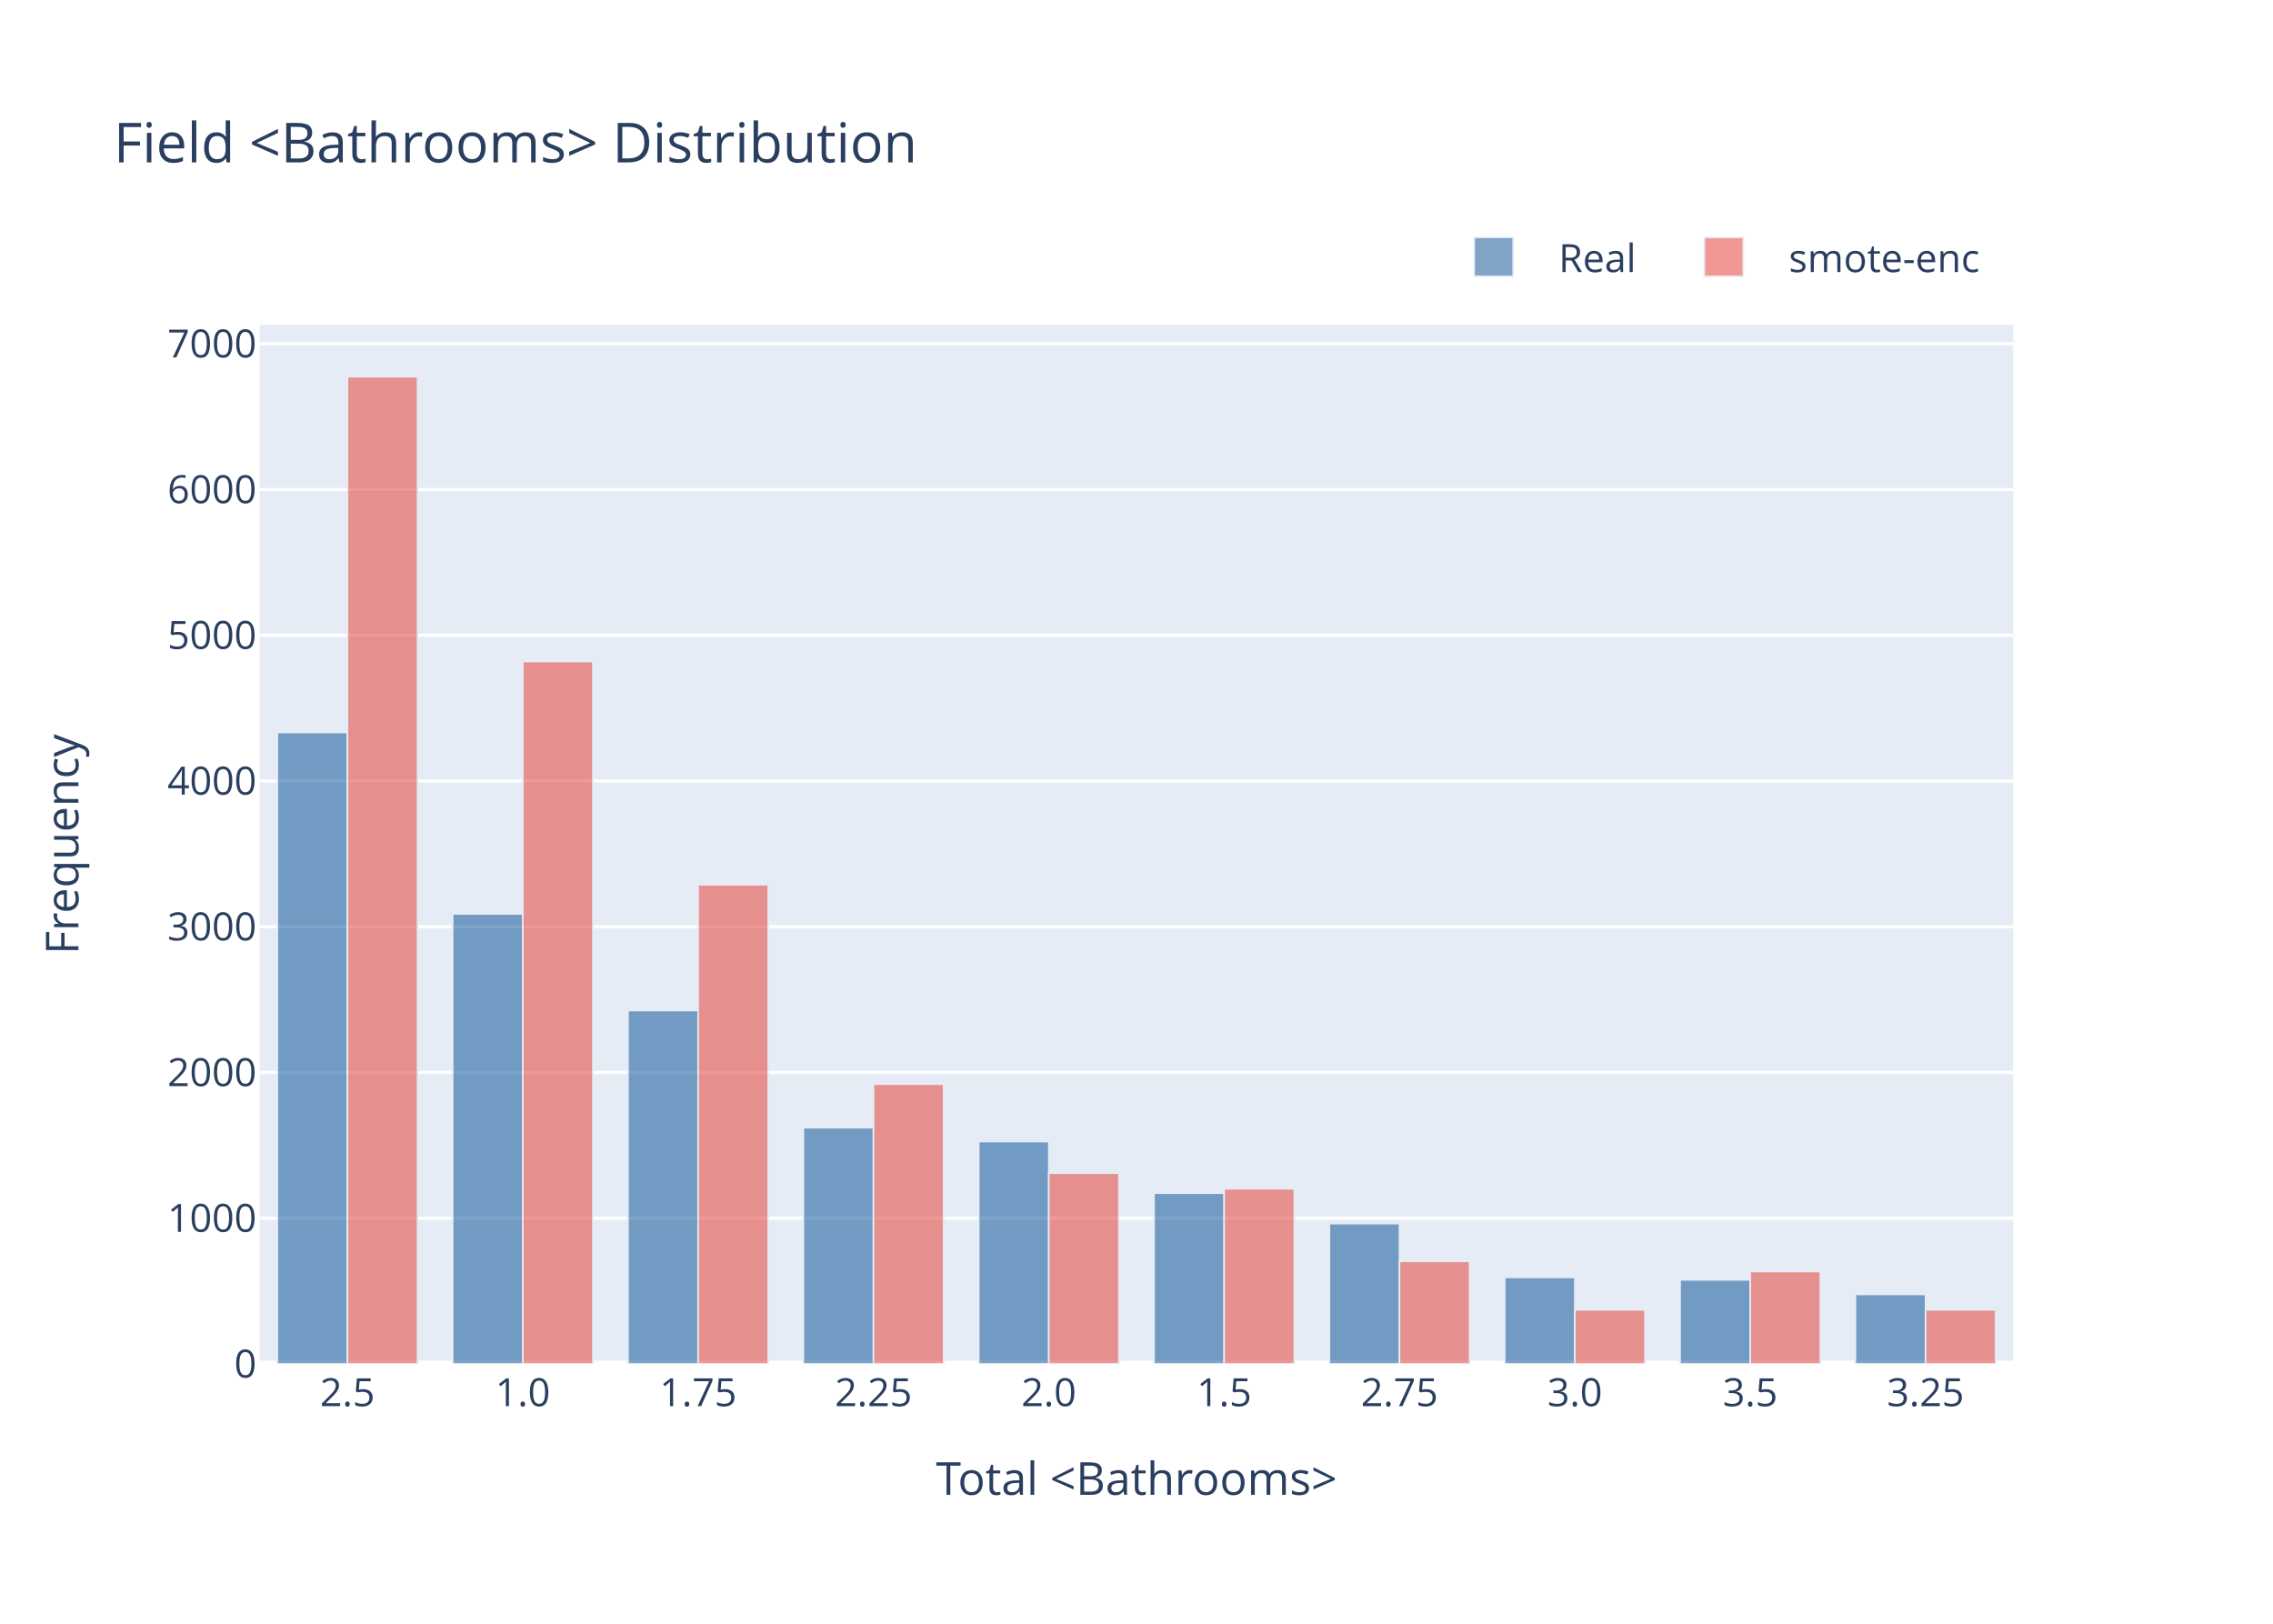
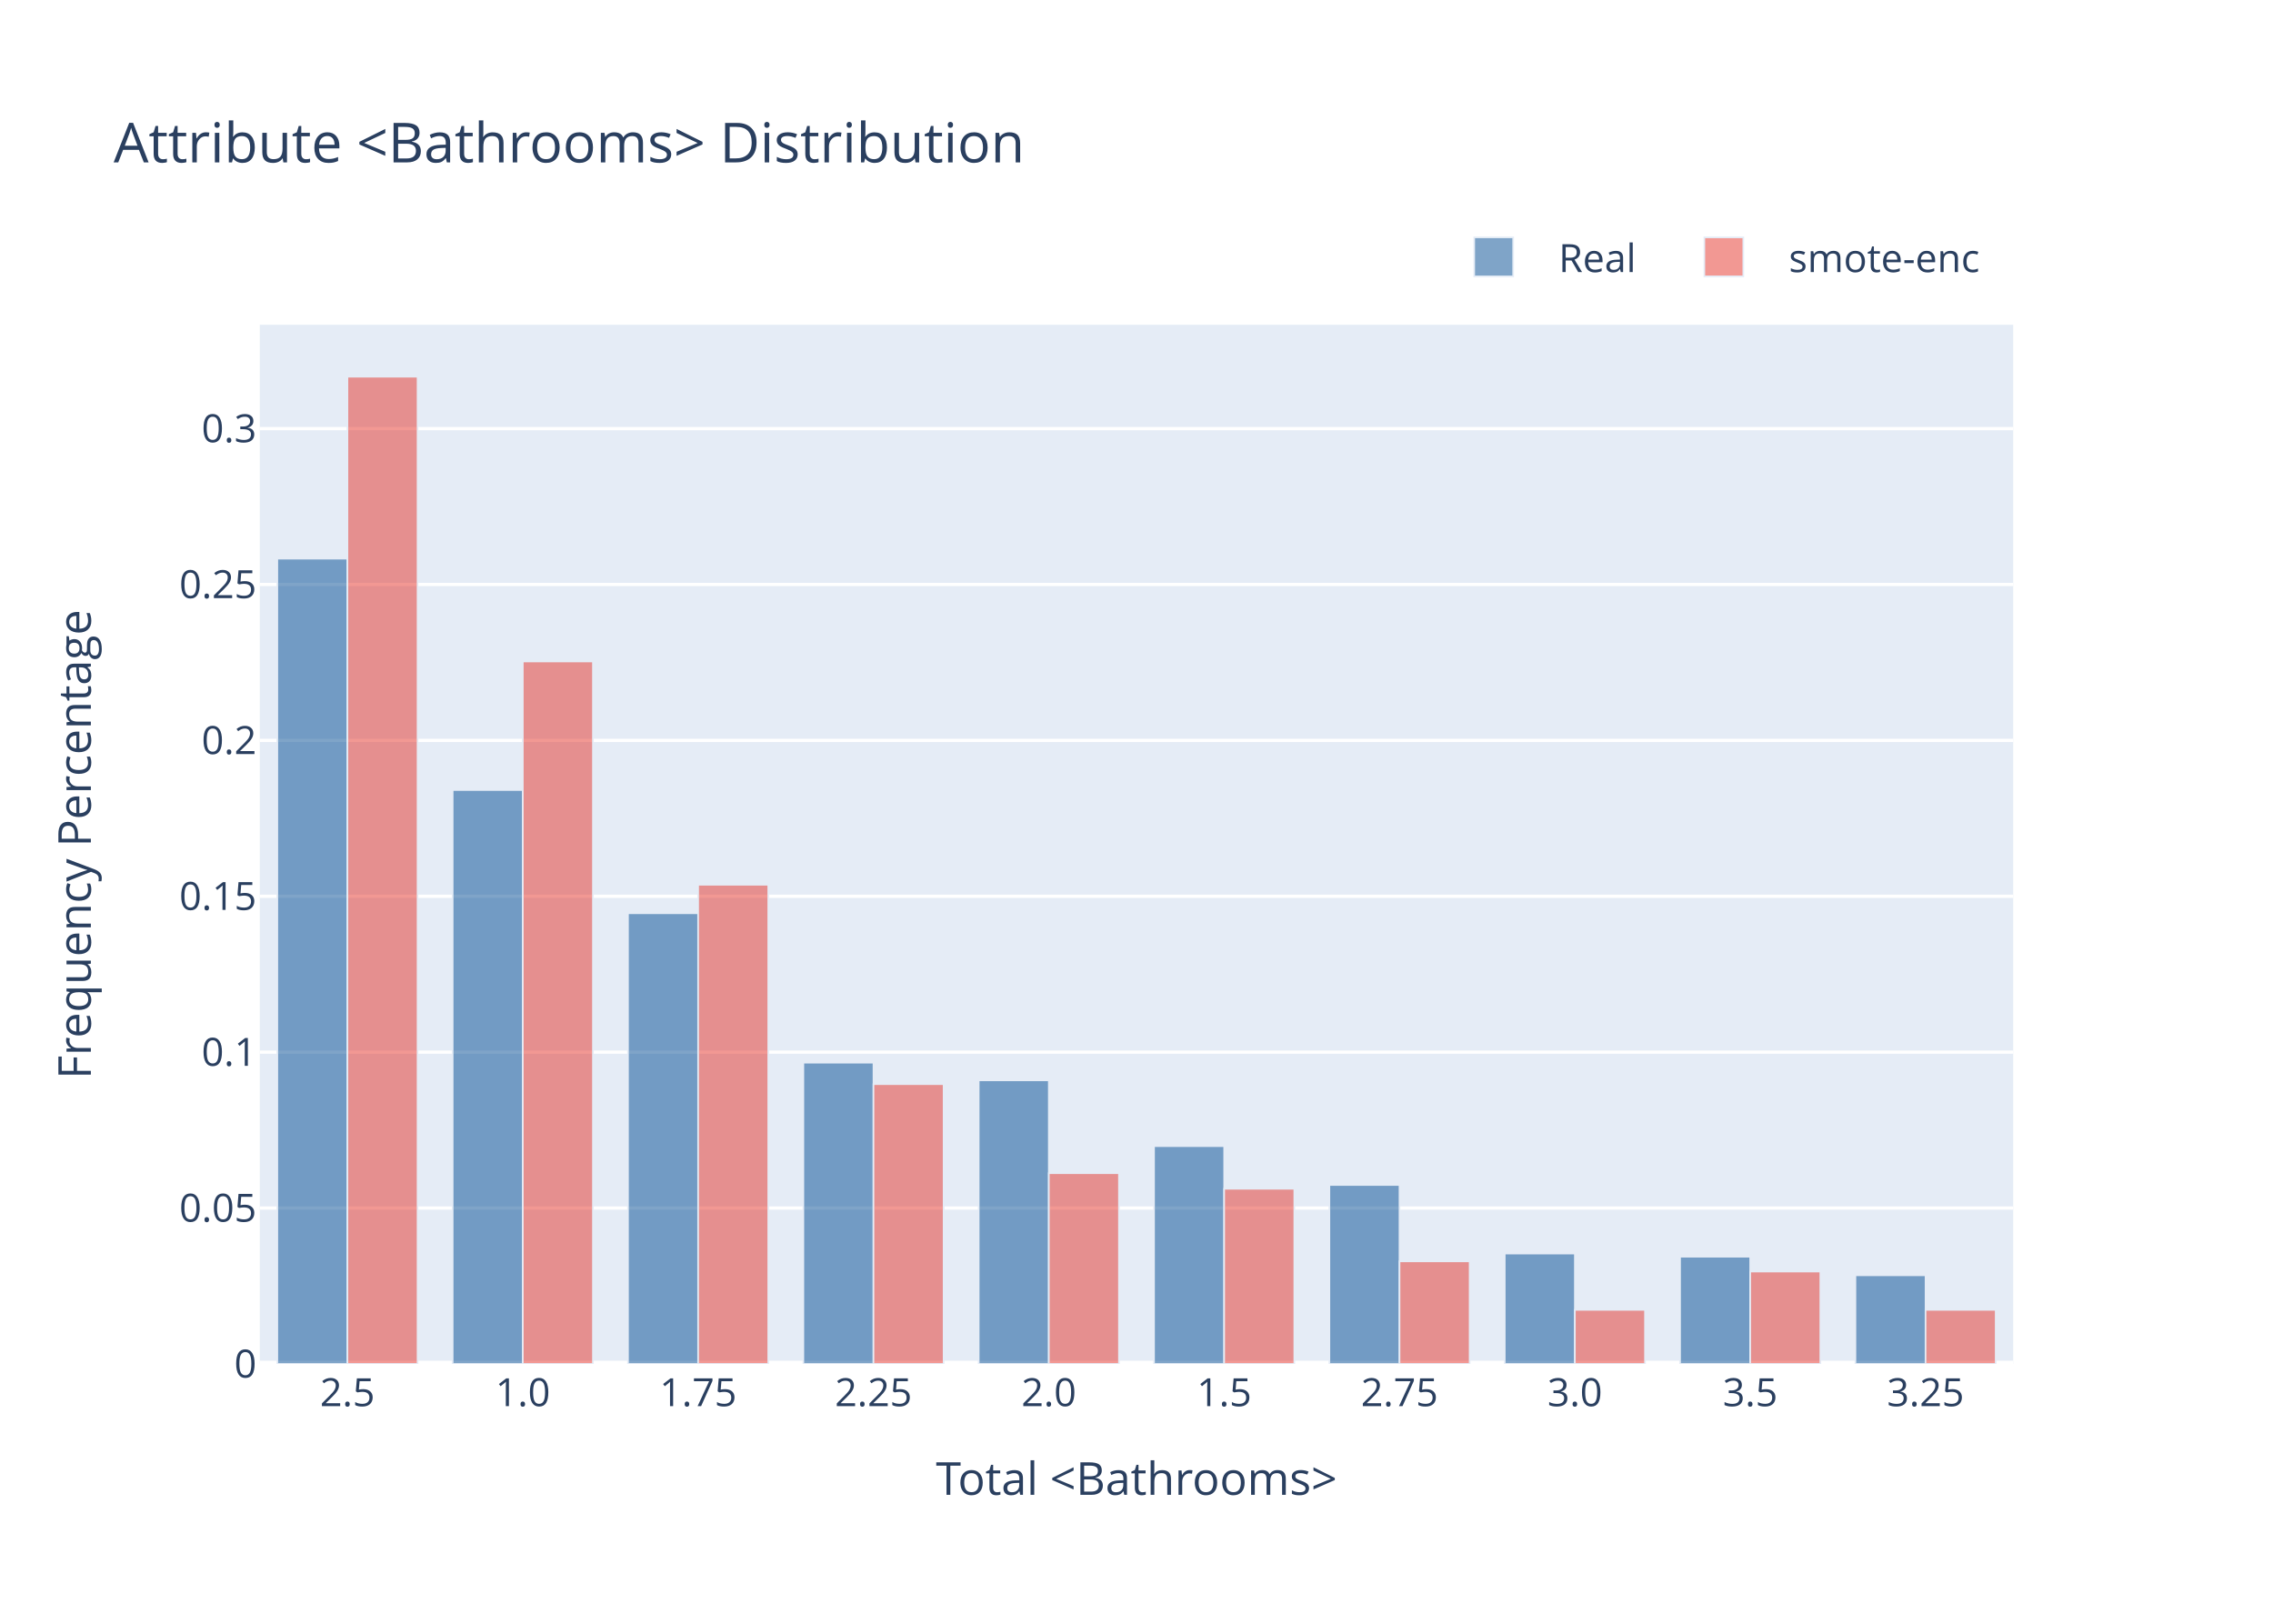
<svg xmlns="http://www.w3.org/2000/svg" class="main-svg" width="700" height="500" style="" viewBox="0 0 700 500">
  <rect x="0" y="0" width="700" height="500" style="fill: rgb(255, 255, 255); fill-opacity: 1;" />
-   <defs id="defs-526c7f">
+   <defs id="defs-26ea33">
    <g class="clips">
-       <clipPath id="clip526c7fxyplot" class="plotclip">
+       <clipPath id="clip26ea33xyplot" class="plotclip">
        <rect width="540" height="320" />
      </clipPath>
-       <clipPath class="axesclip" id="clip526c7fx">
+       <clipPath class="axesclip" id="clip26ea33x">
        <rect x="80" y="0" width="540" height="500" />
      </clipPath>
-       <clipPath class="axesclip" id="clip526c7fy">
+       <clipPath class="axesclip" id="clip26ea33y">
        <rect x="0" y="100" width="700" height="320" />
      </clipPath>
-       <clipPath class="axesclip" id="clip526c7fxy">
+       <clipPath class="axesclip" id="clip26ea33xy">
        <rect x="80" y="100" width="540" height="320" />
      </clipPath>
    </g>
    <g class="gradients" />
    <g class="patterns" />
  </defs>
  <g class="bglayer">
    <rect class="bg" x="80" y="100" width="540" height="320" style="fill: rgb(229, 236, 246); fill-opacity: 1; stroke-width: 0;" />
  </g>
  <g class="layer-below">
    <g class="imagelayer" />
    <g class="shapelayer" />
  </g>
  <g class="cartesianlayer">
    <g class="subplot xy">
      <g class="layer-subplot">
        <g class="shapelayer" />
        <g class="imagelayer" />
      </g>
      <g class="minor-gridlayer">
        <g class="x" />
        <g class="y" />
      </g>
      <g class="gridlayer">
        <g class="x" />
        <g class="y">
-           <path class="ygrid crisp" transform="translate(0,375.12)" d="M80,0h540" style="stroke: rgb(255, 255, 255); stroke-opacity: 1; stroke-width: 1px;" />
-           <path class="ygrid crisp" transform="translate(0,330.25)" d="M80,0h540" style="stroke: rgb(255, 255, 255); stroke-opacity: 1; stroke-width: 1px;" />
-           <path class="ygrid crisp" transform="translate(0,285.37)" d="M80,0h540" style="stroke: rgb(255, 255, 255); stroke-opacity: 1; stroke-width: 1px;" />
-           <path class="ygrid crisp" transform="translate(0,240.49)" d="M80,0h540" style="stroke: rgb(255, 255, 255); stroke-opacity: 1; stroke-width: 1px;" />
-           <path class="ygrid crisp" transform="translate(0,195.61)" d="M80,0h540" style="stroke: rgb(255, 255, 255); stroke-opacity: 1; stroke-width: 1px;" />
-           <path class="ygrid crisp" transform="translate(0,150.74)" d="M80,0h540" style="stroke: rgb(255, 255, 255); stroke-opacity: 1; stroke-width: 1px;" />
-           <path class="ygrid crisp" transform="translate(0,105.86)" d="M80,0h540" style="stroke: rgb(255, 255, 255); stroke-opacity: 1; stroke-width: 1px;" />
+           <path class="ygrid crisp" transform="translate(0,372)" d="M80,0h540" style="stroke: rgb(255, 255, 255); stroke-opacity: 1; stroke-width: 1px;" />
+           <path class="ygrid crisp" transform="translate(0,323.99)" d="M80,0h540" style="stroke: rgb(255, 255, 255); stroke-opacity: 1; stroke-width: 1px;" />
+           <path class="ygrid crisp" transform="translate(0,275.99)" d="M80,0h540" style="stroke: rgb(255, 255, 255); stroke-opacity: 1; stroke-width: 1px;" />
+           <path class="ygrid crisp" transform="translate(0,227.99)" d="M80,0h540" style="stroke: rgb(255, 255, 255); stroke-opacity: 1; stroke-width: 1px;" />
+           <path class="ygrid crisp" transform="translate(0,179.98)" d="M80,0h540" style="stroke: rgb(255, 255, 255); stroke-opacity: 1; stroke-width: 1px;" />
+           <path class="ygrid crisp" transform="translate(0,131.98)" d="M80,0h540" style="stroke: rgb(255, 255, 255); stroke-opacity: 1; stroke-width: 1px;" />
        </g>
      </g>
      <g class="zerolinelayer">
        <path class="yzl zl crisp" transform="translate(0,420)" d="M80,0h540" style="stroke: rgb(255, 255, 255); stroke-opacity: 1; stroke-width: 2px;" />
      </g>
      <path class="xlines-below" />
      <path class="ylines-below" />
      <g class="overlines-below" />
      <g class="xaxislayer-below" />
      <g class="yaxislayer-below" />
      <g class="overaxes-below" />
-       <g class="plot" transform="translate(80,100)" clip-path="url(#clip526c7fxyplot)">
+       <g class="plot" transform="translate(80,100)" clip-path="url(#clip26ea33xyplot)">
        <g class="barlayer mlayer">
          <g class="trace bars" style="opacity: 1;">
            <g class="points">
              <g class="point">
-                 <path d="M5.4,320V125.55H27V320Z" style="vector-effect: none; opacity: 1; stroke-width: 0.5px; fill: rgb(0, 75, 147); fill-opacity: 0.5; stroke: rgb(229, 236, 246); stroke-opacity: 1;" />
-               </g>
-               <g class="point">
-                 <path d="M59.4,320V181.42H81V320Z" style="vector-effect: none; opacity: 1; stroke-width: 0.5px; fill: rgb(0, 75, 147); fill-opacity: 0.5; stroke: rgb(229, 236, 246); stroke-opacity: 1;" />
-               </g>
-               <g class="point">
-                 <path d="M113.4,320V211.17H135V320Z" style="vector-effect: none; opacity: 1; stroke-width: 0.5px; fill: rgb(0, 75, 147); fill-opacity: 0.5; stroke: rgb(229, 236, 246); stroke-opacity: 1;" />
-               </g>
-               <g class="point">
-                 <path d="M167.4,320V247.25H189V320Z" style="vector-effect: none; opacity: 1; stroke-width: 0.5px; fill: rgb(0, 75, 147); fill-opacity: 0.5; stroke: rgb(229, 236, 246); stroke-opacity: 1;" />
-               </g>
-               <g class="point">
-                 <path d="M221.4,320V251.52H243V320Z" style="vector-effect: none; opacity: 1; stroke-width: 0.5px; fill: rgb(0, 75, 147); fill-opacity: 0.5; stroke: rgb(229, 236, 246); stroke-opacity: 1;" />
-               </g>
-               <g class="point">
-                 <path d="M275.4,320V267.4H297V320Z" style="vector-effect: none; opacity: 1; stroke-width: 0.5px; fill: rgb(0, 75, 147); fill-opacity: 0.5; stroke: rgb(229, 236, 246); stroke-opacity: 1;" />
-               </g>
-               <g class="point">
-                 <path d="M329.4,320V276.78H351V320Z" style="vector-effect: none; opacity: 1; stroke-width: 0.5px; fill: rgb(0, 75, 147); fill-opacity: 0.5; stroke: rgb(229, 236, 246); stroke-opacity: 1;" />
-               </g>
-               <g class="point">
-                 <path d="M383.4,320V293.34H405V320Z" style="vector-effect: none; opacity: 1; stroke-width: 0.5px; fill: rgb(0, 75, 147); fill-opacity: 0.5; stroke: rgb(229, 236, 246); stroke-opacity: 1;" />
-               </g>
-               <g class="point">
-                 <path d="M437.4,320V294.11H459V320Z" style="vector-effect: none; opacity: 1; stroke-width: 0.5px; fill: rgb(0, 75, 147); fill-opacity: 0.5; stroke: rgb(229, 236, 246); stroke-opacity: 1;" />
-               </g>
-               <g class="point">
-                 <path d="M491.4,320V298.59H513V320Z" style="vector-effect: none; opacity: 1; stroke-width: 0.5px; fill: rgb(0, 75, 147); fill-opacity: 0.5; stroke: rgb(229, 236, 246); stroke-opacity: 1;" />
+                 <path d="M5.4,320V72.03H27V320Z" style="vector-effect: none; opacity: 1; stroke-width: 0.5px; fill: rgb(0, 75, 147); fill-opacity: 0.5; stroke: rgb(229, 236, 246); stroke-opacity: 1;" />
+               </g>
+               <g class="point">
+                 <path d="M59.4,320V143.28H81V320Z" style="vector-effect: none; opacity: 1; stroke-width: 0.5px; fill: rgb(0, 75, 147); fill-opacity: 0.5; stroke: rgb(229, 236, 246); stroke-opacity: 1;" />
+               </g>
+               <g class="point">
+                 <path d="M113.4,320V181.22H135V320Z" style="vector-effect: none; opacity: 1; stroke-width: 0.5px; fill: rgb(0, 75, 147); fill-opacity: 0.5; stroke: rgb(229, 236, 246); stroke-opacity: 1;" />
+               </g>
+               <g class="point">
+                 <path d="M167.4,320V227.23H189V320Z" style="vector-effect: none; opacity: 1; stroke-width: 0.5px; fill: rgb(0, 75, 147); fill-opacity: 0.5; stroke: rgb(229, 236, 246); stroke-opacity: 1;" />
+               </g>
+               <g class="point">
+                 <path d="M221.4,320V232.67H243V320Z" style="vector-effect: none; opacity: 1; stroke-width: 0.5px; fill: rgb(0, 75, 147); fill-opacity: 0.5; stroke: rgb(229, 236, 246); stroke-opacity: 1;" />
+               </g>
+               <g class="point">
+                 <path d="M275.4,320V252.93H297V320Z" style="vector-effect: none; opacity: 1; stroke-width: 0.5px; fill: rgb(0, 75, 147); fill-opacity: 0.5; stroke: rgb(229, 236, 246); stroke-opacity: 1;" />
+               </g>
+               <g class="point">
+                 <path d="M329.4,320V264.89H351V320Z" style="vector-effect: none; opacity: 1; stroke-width: 0.5px; fill: rgb(0, 75, 147); fill-opacity: 0.5; stroke: rgb(229, 236, 246); stroke-opacity: 1;" />
+               </g>
+               <g class="point">
+                 <path d="M383.4,320V286.01H405V320Z" style="vector-effect: none; opacity: 1; stroke-width: 0.5px; fill: rgb(0, 75, 147); fill-opacity: 0.5; stroke: rgb(229, 236, 246); stroke-opacity: 1;" />
+               </g>
+               <g class="point">
+                 <path d="M437.4,320V286.98H459V320Z" style="vector-effect: none; opacity: 1; stroke-width: 0.5px; fill: rgb(0, 75, 147); fill-opacity: 0.5; stroke: rgb(229, 236, 246); stroke-opacity: 1;" />
+               </g>
+               <g class="point">
+                 <path d="M491.4,320V292.7H513V320Z" style="vector-effect: none; opacity: 1; stroke-width: 0.5px; fill: rgb(0, 75, 147); fill-opacity: 0.5; stroke: rgb(229, 236, 246); stroke-opacity: 1;" />
              </g>
            </g>
          </g>
          <g class="trace bars" style="opacity: 1;">
            <g class="points">
              <g class="point">
                <path d="M81,320V103.69H102.6V320Z" style="vector-effect: none; opacity: 1; stroke-width: 0.5px; fill: rgb(230, 51, 41); fill-opacity: 0.5; stroke: rgb(229, 236, 246); stroke-opacity: 1;" />
              </g>
              <g class="point">
                <path d="M297,320V266.06H318.6V320Z" style="vector-effect: none; opacity: 1; stroke-width: 0.5px; fill: rgb(230, 51, 41); fill-opacity: 0.5; stroke: rgb(229, 236, 246); stroke-opacity: 1;" />
              </g>
              <g class="point">
                <path d="M135,320V172.44H156.6V320Z" style="vector-effect: none; opacity: 1; stroke-width: 0.5px; fill: rgb(230, 51, 41); fill-opacity: 0.5; stroke: rgb(229, 236, 246); stroke-opacity: 1;" />
              </g>
              <g class="point">
                <path d="M243,320V261.26H264.6V320Z" style="vector-effect: none; opacity: 1; stroke-width: 0.5px; fill: rgb(230, 51, 41); fill-opacity: 0.5; stroke: rgb(229, 236, 246); stroke-opacity: 1;" />
              </g>
              <g class="point">
                <path d="M189,320V233.84H210.6V320Z" style="vector-effect: none; opacity: 1; stroke-width: 0.5px; fill: rgb(230, 51, 41); fill-opacity: 0.5; stroke: rgb(229, 236, 246); stroke-opacity: 1;" />
              </g>
              <g class="point">
                <path d="M27,320V16H48.6V320Z" style="vector-effect: none; opacity: 1; stroke-width: 0.5px; fill: rgb(230, 51, 41); fill-opacity: 0.5; stroke: rgb(229, 236, 246); stroke-opacity: 1;" />
              </g>
              <g class="point">
                <path d="M351,320V288.41H372.6V320Z" style="vector-effect: none; opacity: 1; stroke-width: 0.5px; fill: rgb(230, 51, 41); fill-opacity: 0.5; stroke: rgb(229, 236, 246); stroke-opacity: 1;" />
              </g>
              <g class="point">
                <path d="M405,320V303.35H426.6V320Z" style="vector-effect: none; opacity: 1; stroke-width: 0.5px; fill: rgb(230, 51, 41); fill-opacity: 0.5; stroke: rgb(229, 236, 246); stroke-opacity: 1;" />
              </g>
              <g class="point">
                <path d="M513,320V303.35H534.6V320Z" style="vector-effect: none; opacity: 1; stroke-width: 0.5px; fill: rgb(230, 51, 41); fill-opacity: 0.5; stroke: rgb(229, 236, 246); stroke-opacity: 1;" />
              </g>
              <g class="point">
                <path d="M459,320V291.55H480.6V320Z" style="vector-effect: none; opacity: 1; stroke-width: 0.5px; fill: rgb(230, 51, 41); fill-opacity: 0.5; stroke: rgb(229, 236, 246); stroke-opacity: 1;" />
              </g>
            </g>
          </g>
        </g>
      </g>
      <g class="overplot" />
      <path class="xlines-above crisp" d="M0,0" style="fill: none;" />
      <path class="ylines-above crisp" d="M0,0" style="fill: none;" />
      <g class="overlines-above" />
      <g class="xaxislayer-above">
        <g class="xtick">
          <text text-anchor="middle" x="0" y="433" transform="translate(107,0)" style="font-family: 'Open Sans', verdana, arial, sans-serif; font-size: 12px; fill: rgb(42, 63, 95); fill-opacity: 1; white-space: pre; opacity: 1;">2.5</text>
        </g>
        <g class="xtick">
          <text text-anchor="middle" x="0" y="433" transform="translate(161,0)" style="font-family: 'Open Sans', verdana, arial, sans-serif; font-size: 12px; fill: rgb(42, 63, 95); fill-opacity: 1; white-space: pre; opacity: 1;">1.0</text>
        </g>
        <g class="xtick">
          <text text-anchor="middle" x="0" y="433" transform="translate(215,0)" style="font-family: 'Open Sans', verdana, arial, sans-serif; font-size: 12px; fill: rgb(42, 63, 95); fill-opacity: 1; white-space: pre; opacity: 1;">1.75</text>
        </g>
        <g class="xtick">
          <text text-anchor="middle" x="0" y="433" transform="translate(269,0)" style="font-family: 'Open Sans', verdana, arial, sans-serif; font-size: 12px; fill: rgb(42, 63, 95); fill-opacity: 1; white-space: pre; opacity: 1;">2.25</text>
        </g>
        <g class="xtick">
          <text text-anchor="middle" x="0" y="433" transform="translate(323,0)" style="font-family: 'Open Sans', verdana, arial, sans-serif; font-size: 12px; fill: rgb(42, 63, 95); fill-opacity: 1; white-space: pre; opacity: 1;">2.0</text>
        </g>
        <g class="xtick">
          <text text-anchor="middle" x="0" y="433" transform="translate(377,0)" style="font-family: 'Open Sans', verdana, arial, sans-serif; font-size: 12px; fill: rgb(42, 63, 95); fill-opacity: 1; white-space: pre; opacity: 1;">1.5</text>
        </g>
        <g class="xtick">
          <text text-anchor="middle" x="0" y="433" transform="translate(431,0)" style="font-family: 'Open Sans', verdana, arial, sans-serif; font-size: 12px; fill: rgb(42, 63, 95); fill-opacity: 1; white-space: pre; opacity: 1;">2.75</text>
        </g>
        <g class="xtick">
          <text text-anchor="middle" x="0" y="433" transform="translate(485,0)" style="font-family: 'Open Sans', verdana, arial, sans-serif; font-size: 12px; fill: rgb(42, 63, 95); fill-opacity: 1; white-space: pre; opacity: 1;">3.0</text>
        </g>
        <g class="xtick">
          <text text-anchor="middle" x="0" y="433" transform="translate(539,0)" style="font-family: 'Open Sans', verdana, arial, sans-serif; font-size: 12px; fill: rgb(42, 63, 95); fill-opacity: 1; white-space: pre; opacity: 1;">3.5</text>
        </g>
        <g class="xtick">
          <text text-anchor="middle" x="0" y="433" transform="translate(593,0)" style="font-family: 'Open Sans', verdana, arial, sans-serif; font-size: 12px; fill: rgb(42, 63, 95); fill-opacity: 1; white-space: pre; opacity: 1;">3.25</text>
        </g>
      </g>
      <g class="yaxislayer-above">
        <g class="ytick">
          <text text-anchor="end" x="79" y="4.2" transform="translate(0,420)" style="font-family: 'Open Sans', verdana, arial, sans-serif; font-size: 12px; fill: rgb(42, 63, 95); fill-opacity: 1; white-space: pre; opacity: 1;">0</text>
        </g>
        <g class="ytick">
-           <text text-anchor="end" x="79" y="4.2" style="font-family: 'Open Sans', verdana, arial, sans-serif; font-size: 12px; fill: rgb(42, 63, 95); fill-opacity: 1; white-space: pre; opacity: 1;" transform="translate(0,375.12)">1000</text>
-         </g>
-         <g class="ytick">
-           <text text-anchor="end" x="79" y="4.2" style="font-family: 'Open Sans', verdana, arial, sans-serif; font-size: 12px; fill: rgb(42, 63, 95); fill-opacity: 1; white-space: pre; opacity: 1;" transform="translate(0,330.25)">2000</text>
-         </g>
-         <g class="ytick">
-           <text text-anchor="end" x="79" y="4.2" style="font-family: 'Open Sans', verdana, arial, sans-serif; font-size: 12px; fill: rgb(42, 63, 95); fill-opacity: 1; white-space: pre; opacity: 1;" transform="translate(0,285.37)">3000</text>
-         </g>
-         <g class="ytick">
-           <text text-anchor="end" x="79" y="4.2" style="font-family: 'Open Sans', verdana, arial, sans-serif; font-size: 12px; fill: rgb(42, 63, 95); fill-opacity: 1; white-space: pre; opacity: 1;" transform="translate(0,240.49)">4000</text>
-         </g>
-         <g class="ytick">
-           <text text-anchor="end" x="79" y="4.2" style="font-family: 'Open Sans', verdana, arial, sans-serif; font-size: 12px; fill: rgb(42, 63, 95); fill-opacity: 1; white-space: pre; opacity: 1;" transform="translate(0,195.61)">5000</text>
-         </g>
-         <g class="ytick">
-           <text text-anchor="end" x="79" y="4.2" style="font-family: 'Open Sans', verdana, arial, sans-serif; font-size: 12px; fill: rgb(42, 63, 95); fill-opacity: 1; white-space: pre; opacity: 1;" transform="translate(0,150.74)">6000</text>
-         </g>
-         <g class="ytick">
-           <text text-anchor="end" x="79" y="4.2" style="font-family: 'Open Sans', verdana, arial, sans-serif; font-size: 12px; fill: rgb(42, 63, 95); fill-opacity: 1; white-space: pre; opacity: 1;" transform="translate(0,105.86)">7000</text>
+           <text text-anchor="end" x="79" y="4.2" style="font-family: 'Open Sans', verdana, arial, sans-serif; font-size: 12px; fill: rgb(42, 63, 95); fill-opacity: 1; white-space: pre; opacity: 1;" transform="translate(0,372)">0.05</text>
+         </g>
+         <g class="ytick">
+           <text text-anchor="end" x="79" y="4.2" style="font-family: 'Open Sans', verdana, arial, sans-serif; font-size: 12px; fill: rgb(42, 63, 95); fill-opacity: 1; white-space: pre; opacity: 1;" transform="translate(0,323.99)">0.1</text>
+         </g>
+         <g class="ytick">
+           <text text-anchor="end" x="79" y="4.2" style="font-family: 'Open Sans', verdana, arial, sans-serif; font-size: 12px; fill: rgb(42, 63, 95); fill-opacity: 1; white-space: pre; opacity: 1;" transform="translate(0,275.99)">0.15</text>
+         </g>
+         <g class="ytick">
+           <text text-anchor="end" x="79" y="4.2" style="font-family: 'Open Sans', verdana, arial, sans-serif; font-size: 12px; fill: rgb(42, 63, 95); fill-opacity: 1; white-space: pre; opacity: 1;" transform="translate(0,227.99)">0.2</text>
+         </g>
+         <g class="ytick">
+           <text text-anchor="end" x="79" y="4.2" style="font-family: 'Open Sans', verdana, arial, sans-serif; font-size: 12px; fill: rgb(42, 63, 95); fill-opacity: 1; white-space: pre; opacity: 1;" transform="translate(0,179.98)">0.25</text>
+         </g>
+         <g class="ytick">
+           <text text-anchor="end" x="79" y="4.2" style="font-family: 'Open Sans', verdana, arial, sans-serif; font-size: 12px; fill: rgb(42, 63, 95); fill-opacity: 1; white-space: pre; opacity: 1;" transform="translate(0,131.98)">0.3</text>
        </g>
      </g>
      <g class="overaxes-above" />
    </g>
  </g>
  <g class="polarlayer" />
  <g class="smithlayer" />
  <g class="ternarylayer" />
  <g class="geolayer" />
  <g class="funnelarealayer" />
  <g class="pielayer" />
  <g class="iciclelayer" />
  <g class="treemaplayer" />
  <g class="sunburstlayer" />
  <g class="glimages" />
-   <defs id="topdefs-526c7f">
+   <defs id="topdefs-26ea33">
    <g class="clips" />
-     <clipPath id="legend526c7f">
+     <clipPath id="legend26ea33">
      <rect width="180" height="29" x="0" y="0" />
    </clipPath>
  </defs>
  <g class="layer-above">
    <g class="imagelayer" />
    <g class="shapelayer" />
  </g>
  <g class="infolayer">
    <g class="legend" pointer-events="all" transform="translate(440,64.6)">
      <rect class="bg" shape-rendering="crispEdges" width="180" height="29" x="0" y="0" style="stroke: rgb(68, 68, 68); stroke-opacity: 1; fill: rgb(255, 255, 255); fill-opacity: 1; stroke-width: 0px;" />
-       <g class="scrollbox" transform="" clip-path="url(#legend526c7f)">
+       <g class="scrollbox" transform="" clip-path="url(#legend26ea33)">
        <g class="groups">
          <g class="traces" transform="translate(0,14.5)" style="opacity: 1;">
            <text class="legendtext" text-anchor="start" x="40" y="4.68" style="font-family: 'Open Sans', verdana, arial, sans-serif; font-size: 12px; fill: rgb(42, 63, 95); fill-opacity: 1; white-space: pre;">Real</text>
            <g class="layers" style="opacity: 1;">
              <g class="legendfill" />
              <g class="legendlines" />
              <g class="legendsymbols">
                <g class="legendpoints">
                  <path class="legendundefined" d="M6,6H-6V-6H6Z" transform="translate(20,0)" style="stroke-width: 0.5px; fill: rgb(0, 75, 147); fill-opacity: 0.5; stroke: rgb(229, 236, 246); stroke-opacity: 1;" />
                </g>
              </g>
            </g>
            <rect class="legendtoggle" x="0" y="-9.5" width="68.375" height="19" style="fill: rgb(0, 0, 0); fill-opacity: 0;" />
          </g>
          <g class="traces" transform="translate(70.875,14.5)" style="opacity: 1;">
            <text class="legendtext" text-anchor="start" x="40" y="4.68" style="font-family: 'Open Sans', verdana, arial, sans-serif; font-size: 12px; fill: rgb(42, 63, 95); fill-opacity: 1; white-space: pre;">smote-enc</text>
            <g class="layers" style="opacity: 1;">
              <g class="legendfill" />
              <g class="legendlines" />
              <g class="legendsymbols">
                <g class="legendpoints">
                  <path class="legendundefined" d="M6,6H-6V-6H6Z" transform="translate(20,0)" style="stroke-width: 0.5px; fill: rgb(230, 51, 41); fill-opacity: 0.5; stroke: rgb(229, 236, 246); stroke-opacity: 1;" />
                </g>
              </g>
            </g>
            <rect class="legendtoggle" x="0" y="-9.5" width="105.797" height="19" style="fill: rgb(0, 0, 0); fill-opacity: 0;" />
          </g>
        </g>
      </g>
      <rect class="scrollbar" rx="20" ry="3" width="0" height="0" x="0" y="0" style="fill: rgb(128, 139, 164); fill-opacity: 1;" />
    </g>
    <g class="g-gtitle">
-       <text class="gtitle" x="35" y="50" text-anchor="start" dy="0em" style="font-family: 'Open Sans', verdana, arial, sans-serif; font-size: 17px; fill: rgb(42, 63, 95); opacity: 1; font-weight: normal; white-space: pre;">Field &lt;Bathrooms&gt; Distribution</text>
+       <text class="gtitle" x="35" y="50" text-anchor="start" dy="0em" style="font-family: 'Open Sans', verdana, arial, sans-serif; font-size: 17px; fill: rgb(42, 63, 95); opacity: 1; font-weight: normal; white-space: pre;">Attribute &lt;Bathrooms&gt; Distribution</text>
    </g>
    <g class="g-xtitle">
      <text class="xtitle" x="350" y="460.3" text-anchor="middle" style="font-family: 'Open Sans', verdana, arial, sans-serif; font-size: 14px; fill: rgb(42, 63, 95); opacity: 1; font-weight: normal; white-space: pre;">Total &lt;Bathrooms&gt;</text>
    </g>
    <g class="g-ytitle">
-       <text class="ytitle" transform="rotate(-90,24.15313,260)" x="24.153" y="260" text-anchor="middle" style="font-family: 'Open Sans', verdana, arial, sans-serif; font-size: 14px; fill: rgb(42, 63, 95); opacity: 1; font-weight: normal; white-space: pre;">Frequency</text>
+       <text class="ytitle" transform="rotate(-90,27.98125,260)" x="27.981" y="260" text-anchor="middle" style="font-family: 'Open Sans', verdana, arial, sans-serif; font-size: 14px; fill: rgb(42, 63, 95); opacity: 1; font-weight: normal; white-space: pre;">Frequency Percentage</text>
    </g>
  </g>
</svg>
